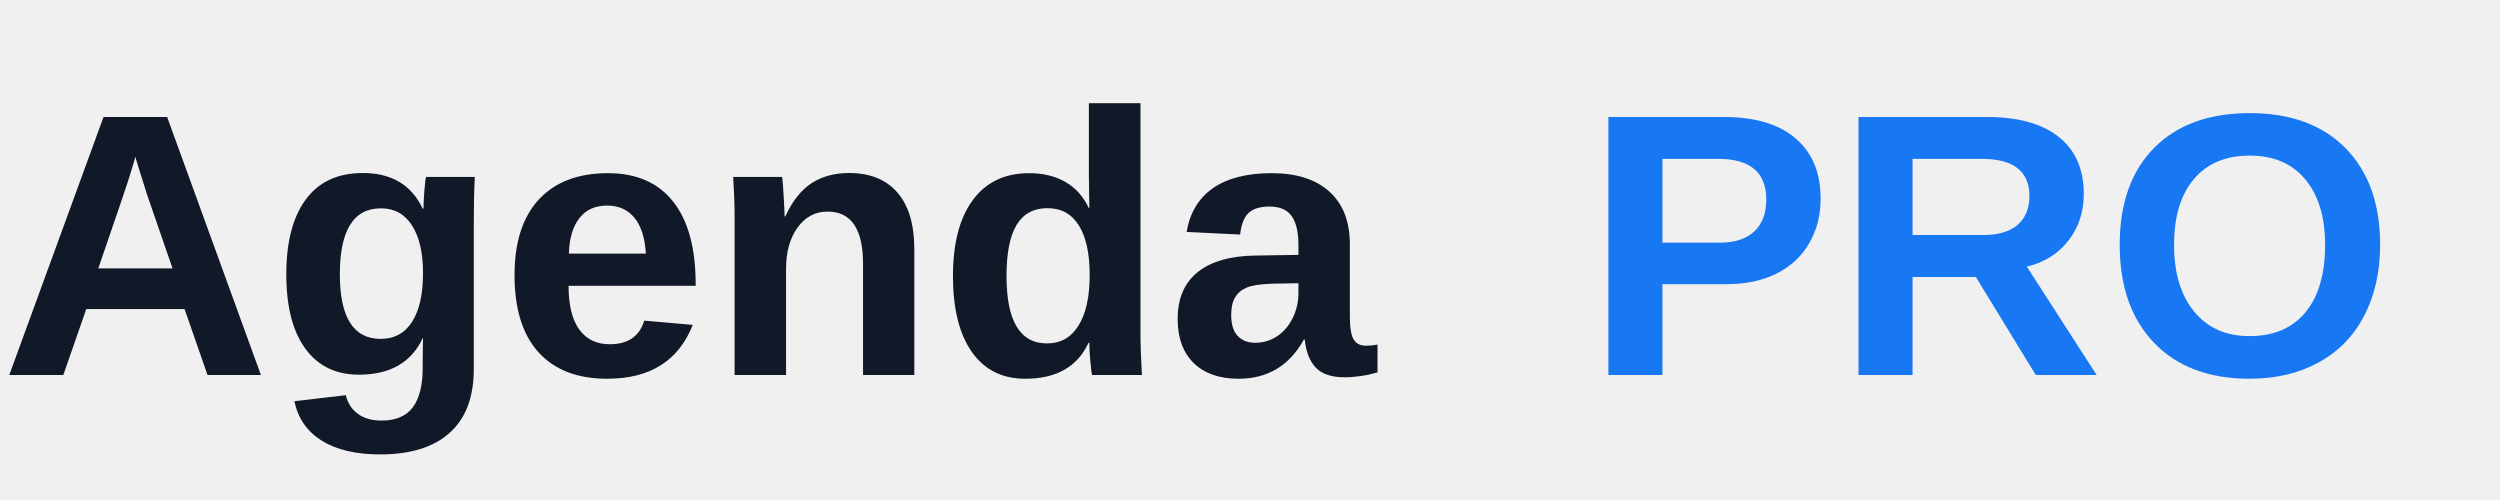
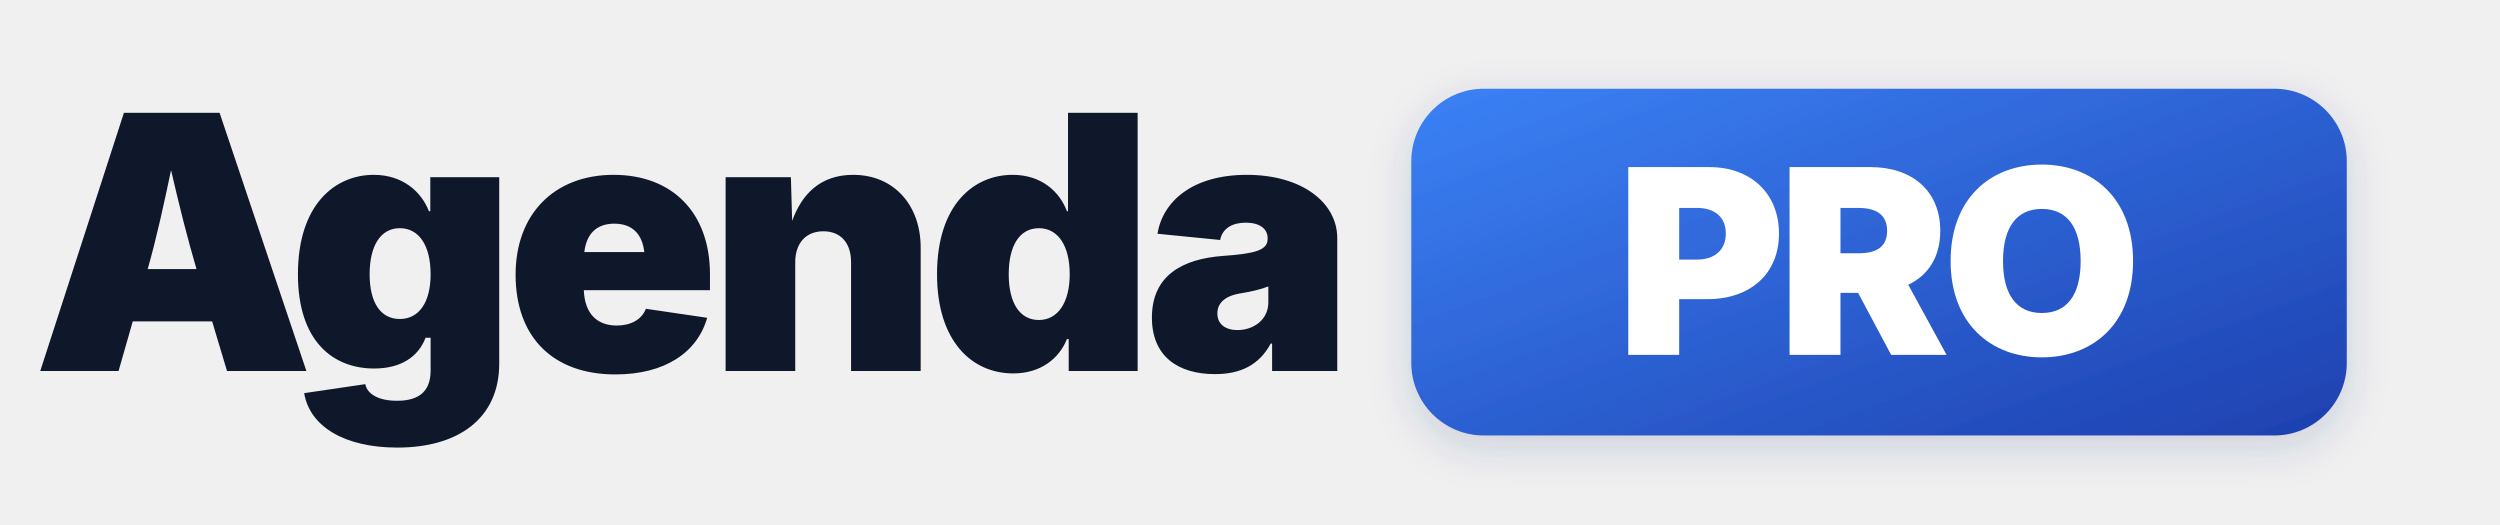
- <svg xmlns="http://www.w3.org/2000/svg" viewBox="0 0 240 48" width="240" height="48">
-   <text x="0" y="36" font-family="Arial, Helvetica, sans-serif" font-weight="600" font-size="36" fill="#111827">Agenda</text>
-   <text x="152" y="36" font-family="Arial Black, Arial, sans-serif" font-weight="900" font-size="36" fill="#1877F2">PRO</text>
+ <svg xmlns="http://www.w3.org/2000/svg" viewBox="0 0 620 130" width="620" height="130">
+   <defs>
+     <linearGradient id="pillGradient" x1="0%" y1="0%" x2="100%" y2="100%">
+       <stop offset="0%" stop-color="#3B82F6" />
+       <stop offset="100%" stop-color="#1E40AF" />
+     </linearGradient>
+     <filter id="pillShadow" x="-10%" y="-20%" width="120%" height="160%">
+       <feDropShadow dx="0" dy="3" stdDeviation="5" flood-color="#1E3A8A" flood-opacity="0.18" />
+     </filter>
+   </defs>
+   <text x="8" y="92" font-family="Inter, 'Segoe UI', Arial Black, sans-serif" font-weight="900" font-size="88" letter-spacing="-3" fill="#0F172A">Agenda</text>
+   <g filter="url(#pillShadow)">
+     <rect x="350" y="22" width="232" height="86" rx="18" ry="18" fill="url(#pillGradient)" />
+   </g>
+   <text x="466" y="88" font-family="Inter, 'Segoe UI', Arial Black, sans-serif" font-weight="900" font-size="64" letter-spacing="-2" text-anchor="middle" fill="#FFFFFF">PRO</text>
</svg>
